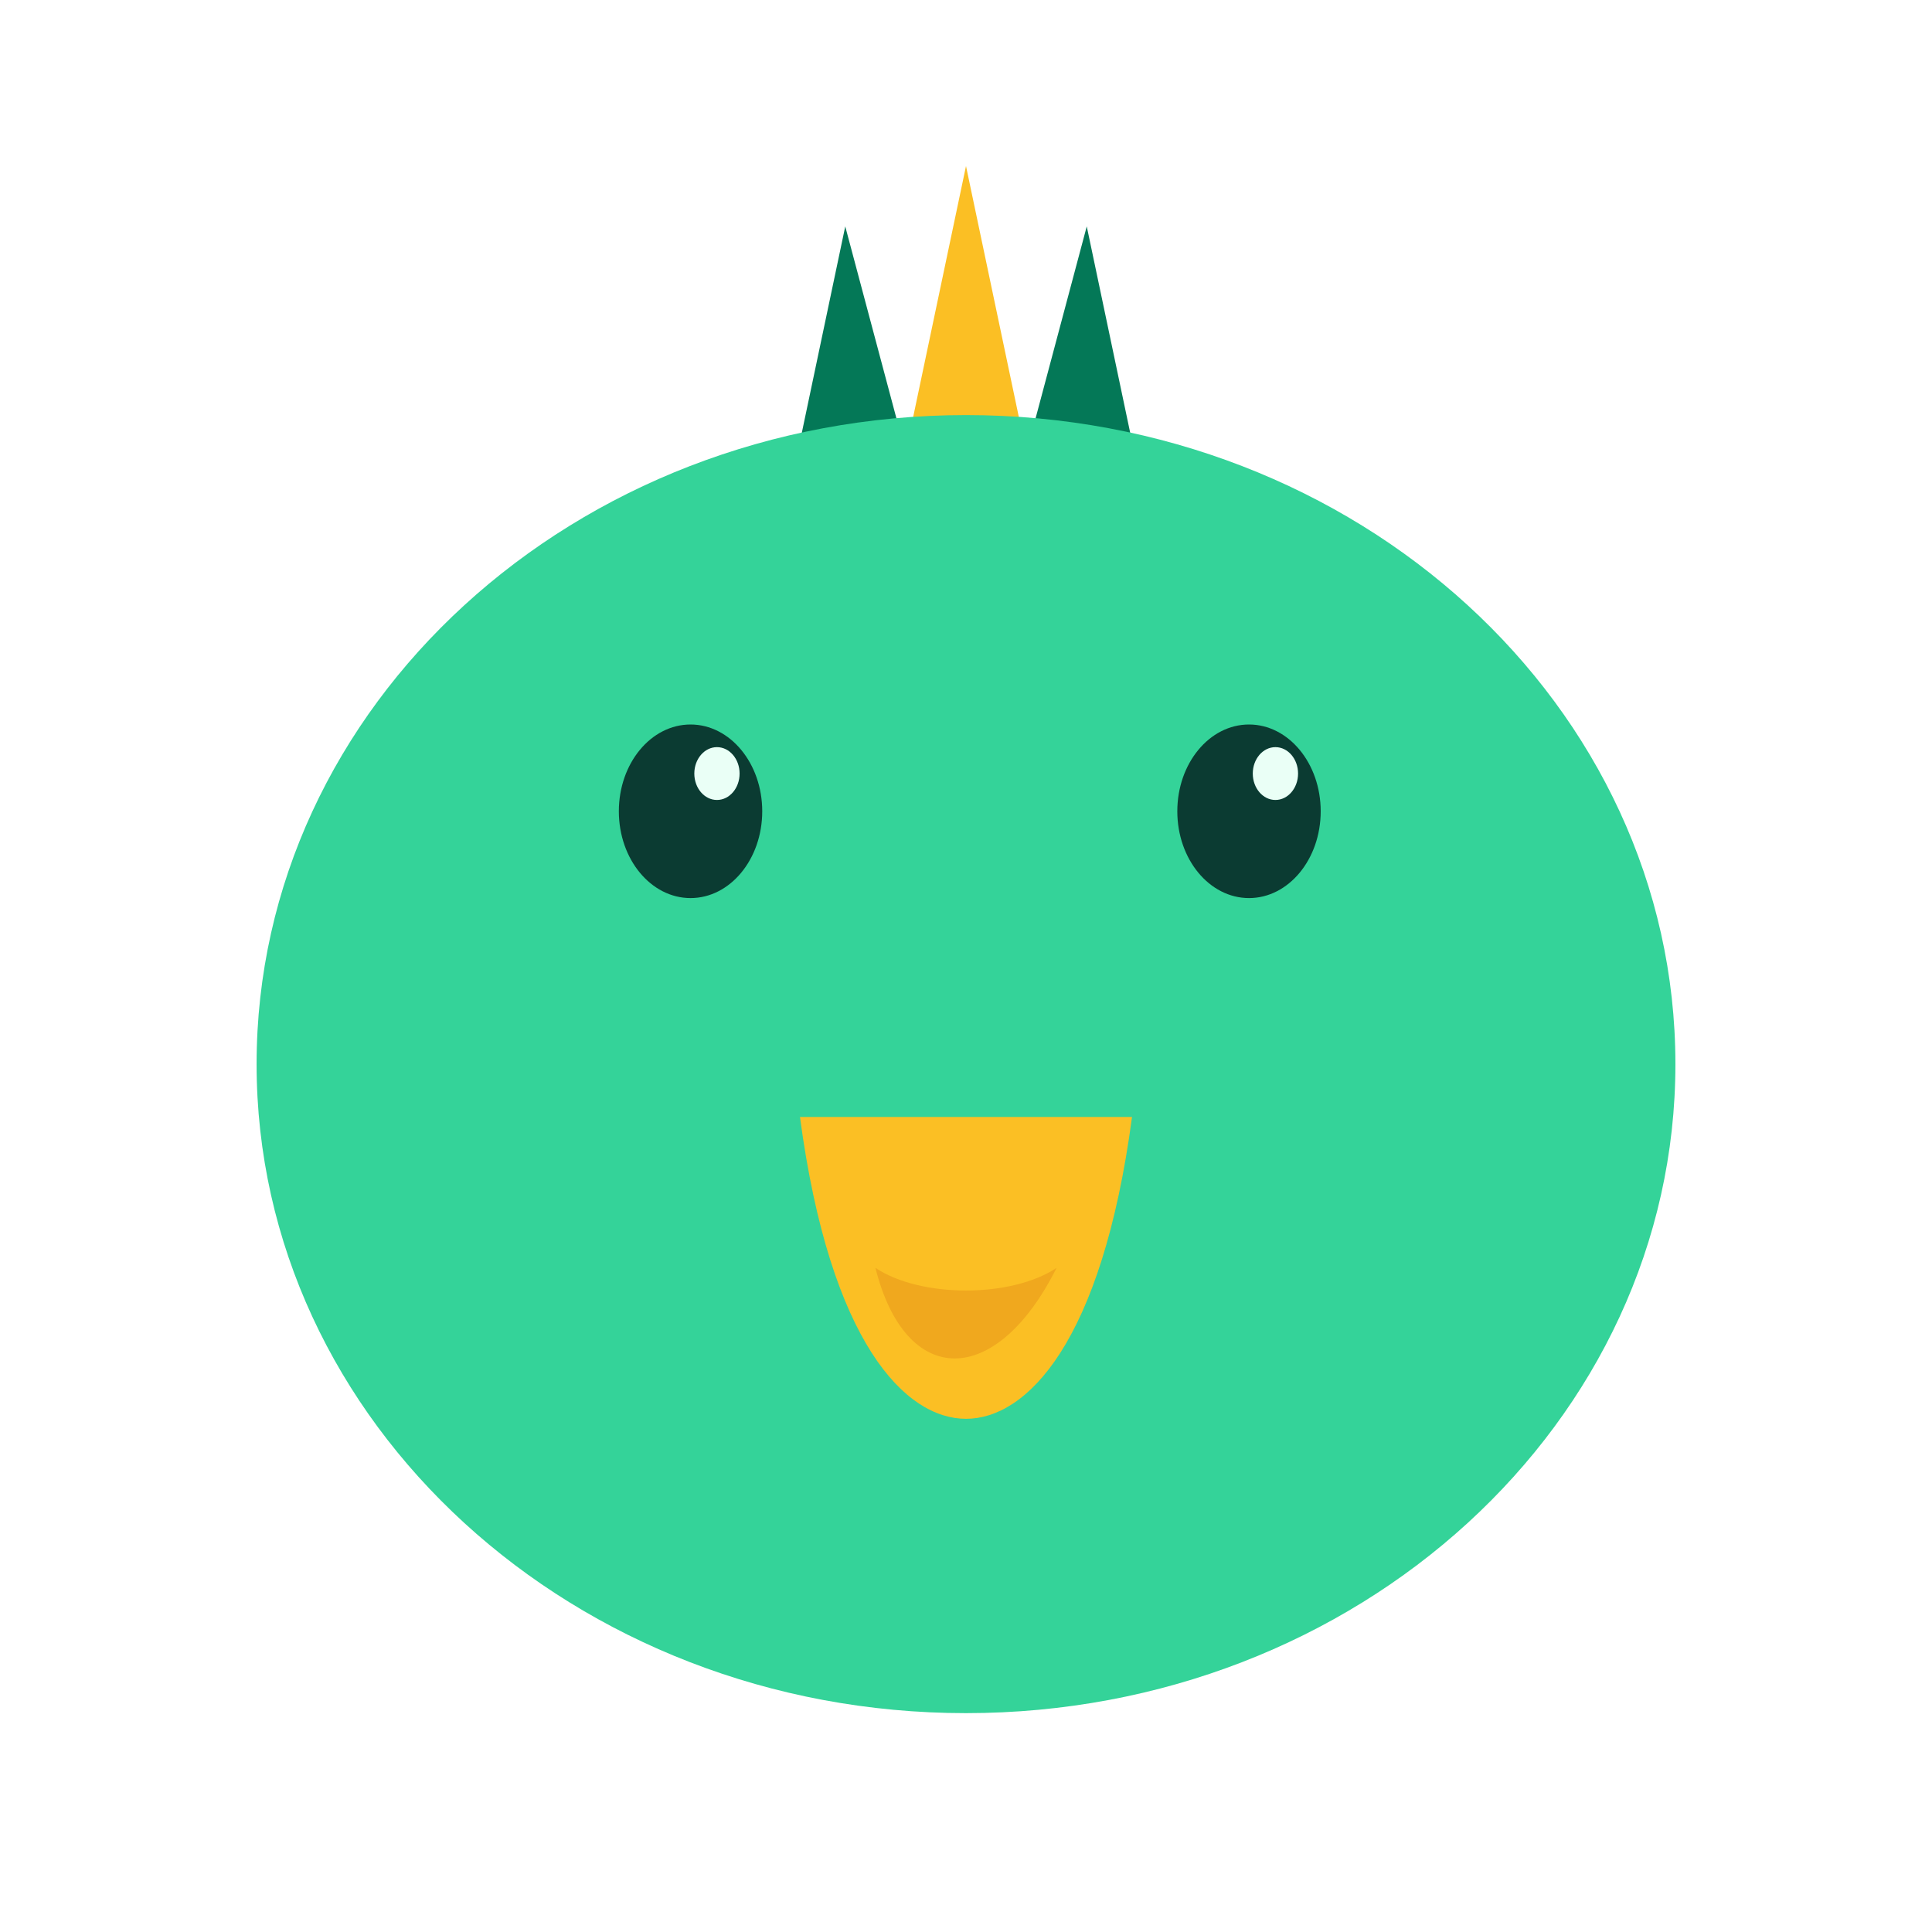
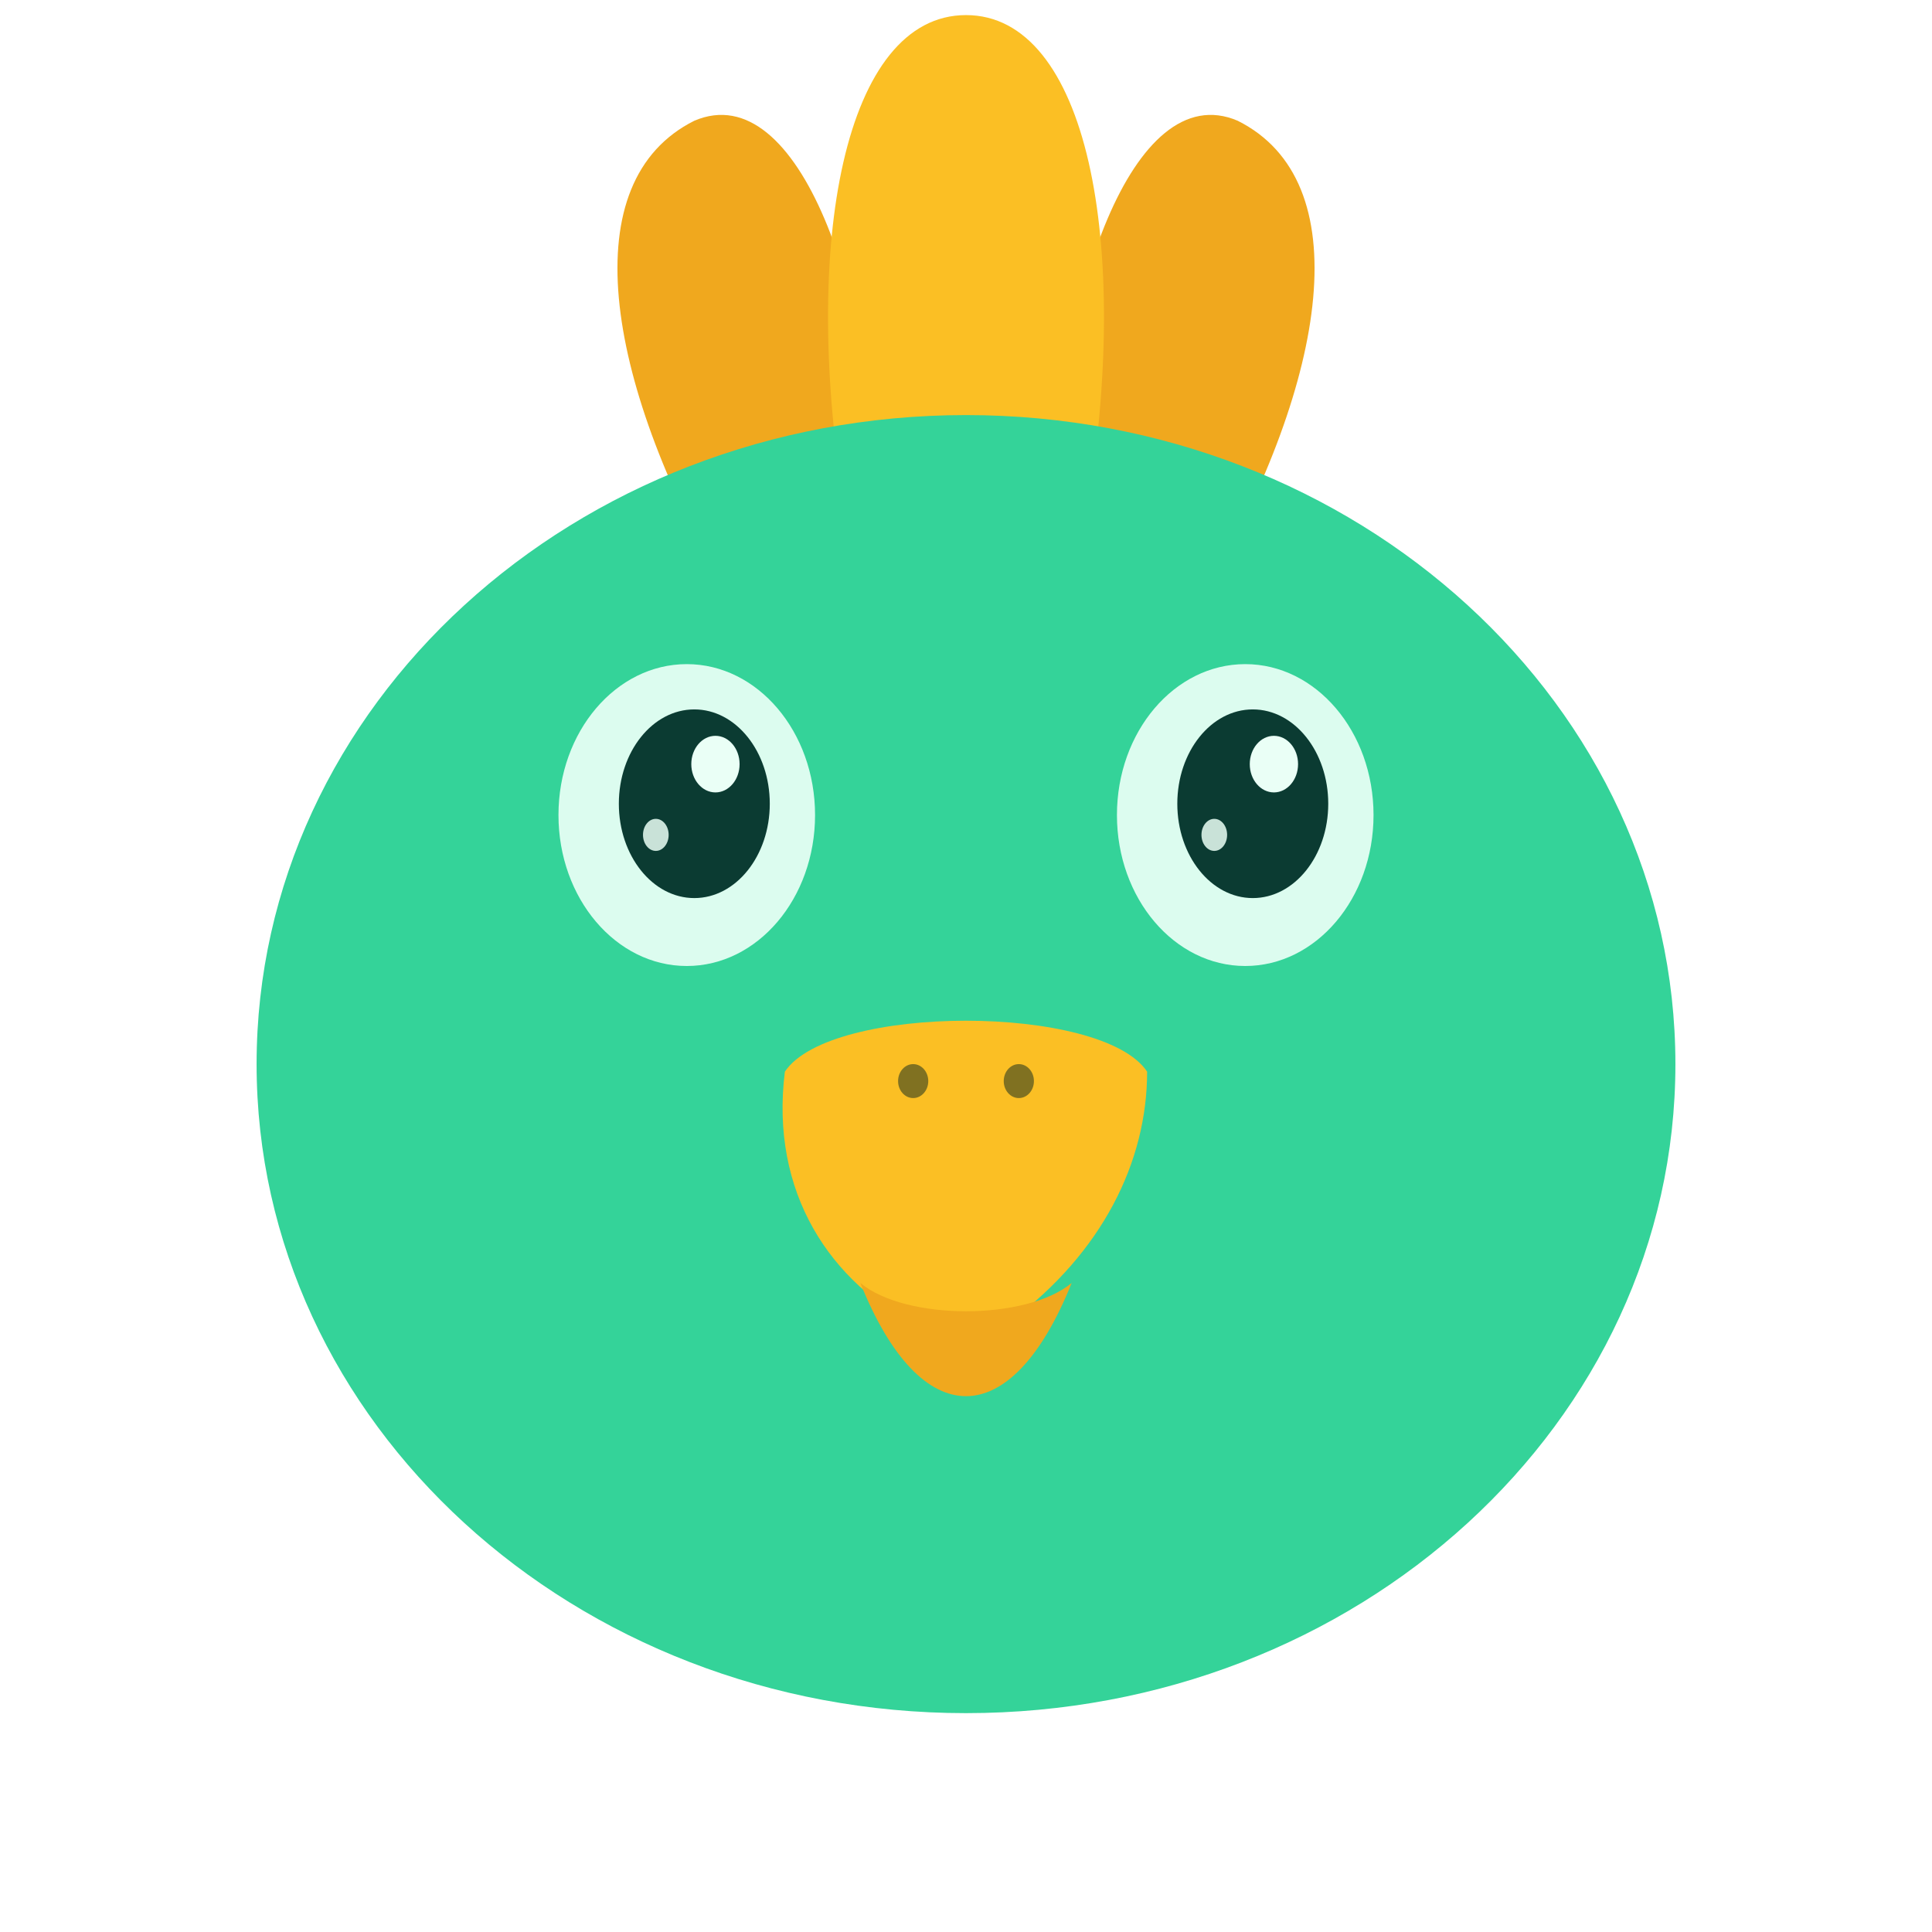
<svg xmlns="http://www.w3.org/2000/svg" viewBox="0 0 256 256" width="256" height="256" role="img" aria-hidden="true">
-   <polygon points="120,60 136,60 128,22" fill="#fbbf24" />
-   <polygon points="104,68 120,60 112,30" fill="#047857" />
-   <polygon points="136,60 152,68 144,30" fill="#047857" />
+   <path d="M96 78 C80 50 76 24 92 16 C106 10 116 40 116 66 C114 76 100 82 96 78 Z" fill="#f0a81e" />
+   <path d="M160 78 C176 50 180 24 164 16 C150 10 140 40 140 66 C142 76 156 82 160 78 Z" fill="#f0a81e" />
+   <path d="M112 68 C106 32 112 2 128 2 C144 2 150 32 144 68 C140 78 116 78 112 68 Z" fill="#fbbf24" />
  <ellipse cx="128" cy="141" rx="94" ry="86" fill="#34d399" />
-   <ellipse cx="91.5" cy="107.5" rx="9.5" ry="11.5" fill="#0b3b32" />
-   <ellipse cx="165.5" cy="107.5" rx="9.5" ry="11.5" fill="#0b3b32" />
-   <ellipse cx="95" cy="102.5" rx="3" ry="3.5" fill="#eafff6" />
-   <ellipse cx="169" cy="102.5" rx="3" ry="3.5" fill="#eafff6" />
-   <polygon points="114,150 142,150 128,170" fill="#06251f" />
-   <path d="M106 148 C110 178 120 188 128 188 C136 188 146 178 150 148 Z" fill="#fbbf24" />
-   <path d="M116 168 C122 172 134 172 140 168 C132 184 120 184 116 168 Z" fill="#f0a81e" />
+   <ellipse cx="91" cy="108" rx="17" ry="20" fill="#eafff6" fill-opacity="0.920" />
+   <ellipse cx="165" cy="108" rx="17" ry="20" fill="#eafff6" fill-opacity="0.920" />
+   <ellipse cx="92" cy="106.5" rx="10" ry="12.5" fill="#0b3b32" />
+   <ellipse cx="166" cy="106.5" rx="10" ry="12.5" fill="#0b3b32" />
+   <ellipse cx="94.8" cy="101.25" rx="3.2" ry="3.75" fill="#eafff6" />
+   <ellipse cx="86.9" cy="110.625" rx="1.7" ry="2.125" fill="#eafff6" fill-opacity="0.850" />
+   <ellipse cx="168.8" cy="101.25" rx="3.2" ry="3.75" fill="#eafff6" />
+   <ellipse cx="160.9" cy="110.625" rx="1.7" ry="2.125" fill="#eafff6" fill-opacity="0.850" />
+   <polygon points="112,158 144,158 128,182" fill="#06251f" />
+   <path d="M104 142 C102 158 110 170 122 176 C127 179 131 179 134 175 C146 166 152 154 152 142 C146 133 110 133 104 142 Z" fill="#fbbf24" />
+   <path d="M114 170 C120 175 136 175 142 170 C134 190 122 190 114 170 Z" fill="#f0a81e" />
+   <ellipse cx="121" cy="143.25" rx="2" ry="2.25" fill="#06251f" fill-opacity="0.500" />
+   <ellipse cx="135" cy="143.25" rx="2" ry="2.25" fill="#06251f" fill-opacity="0.500" />
</svg>
